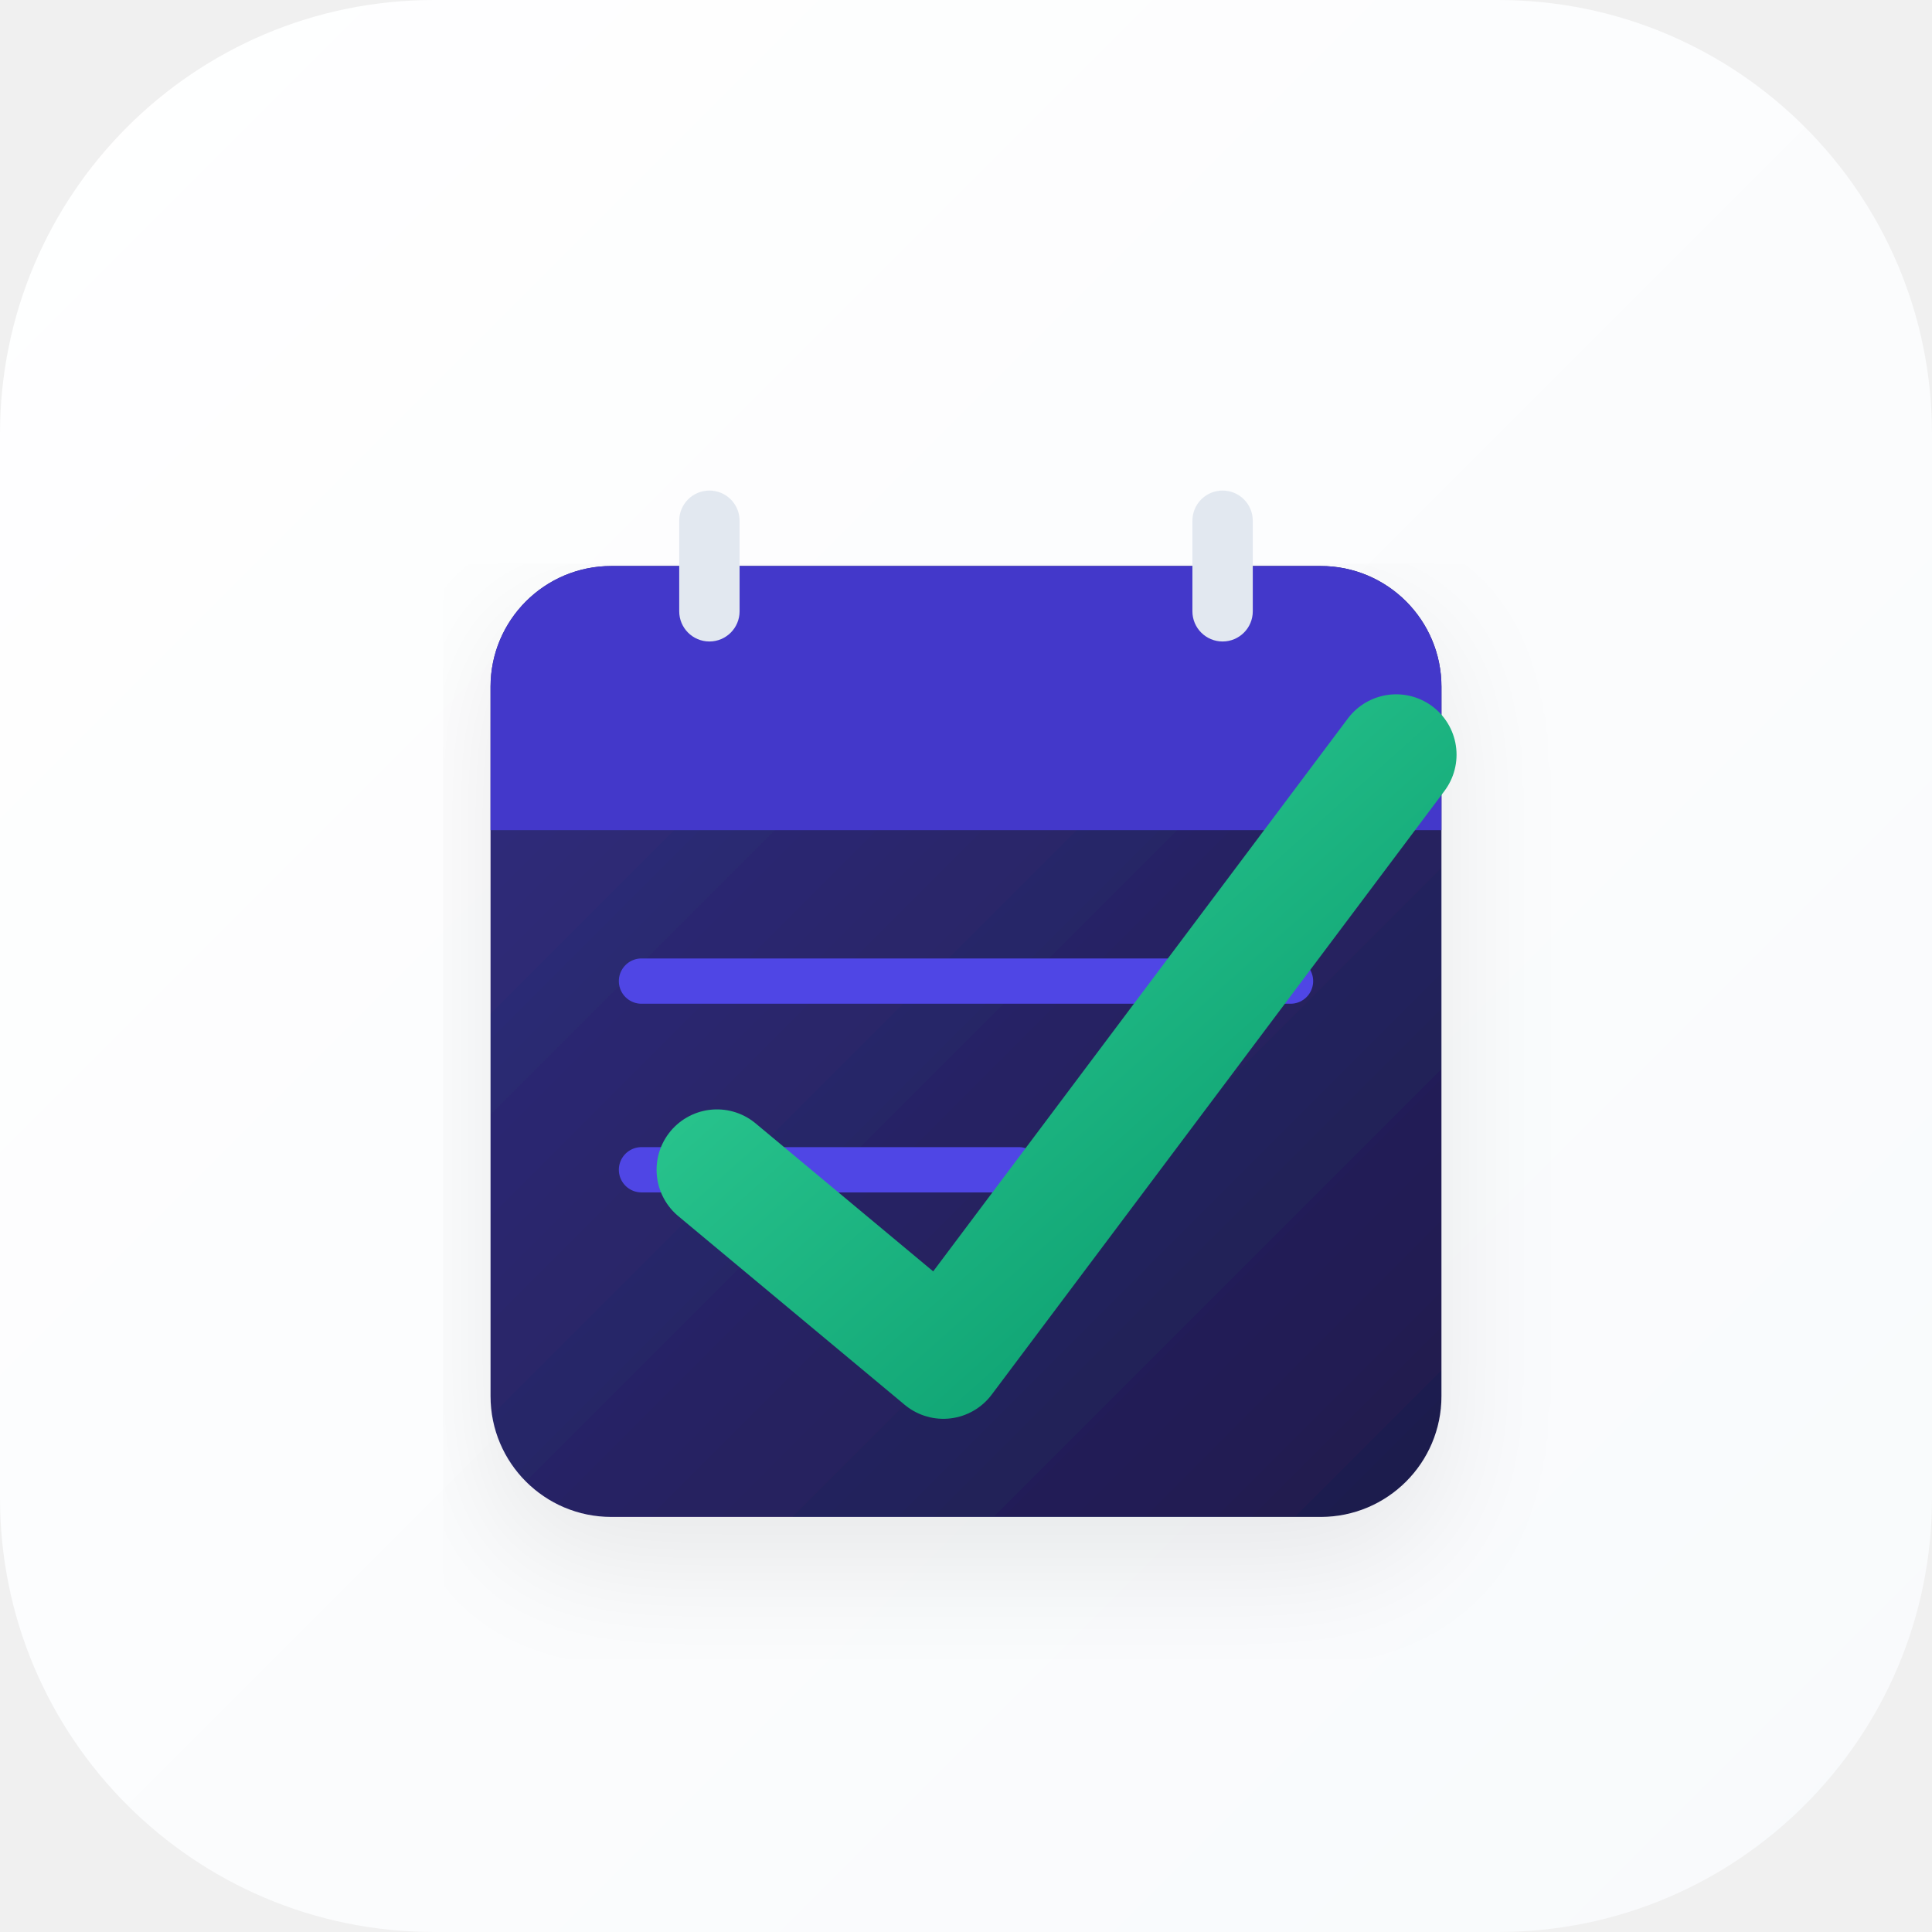
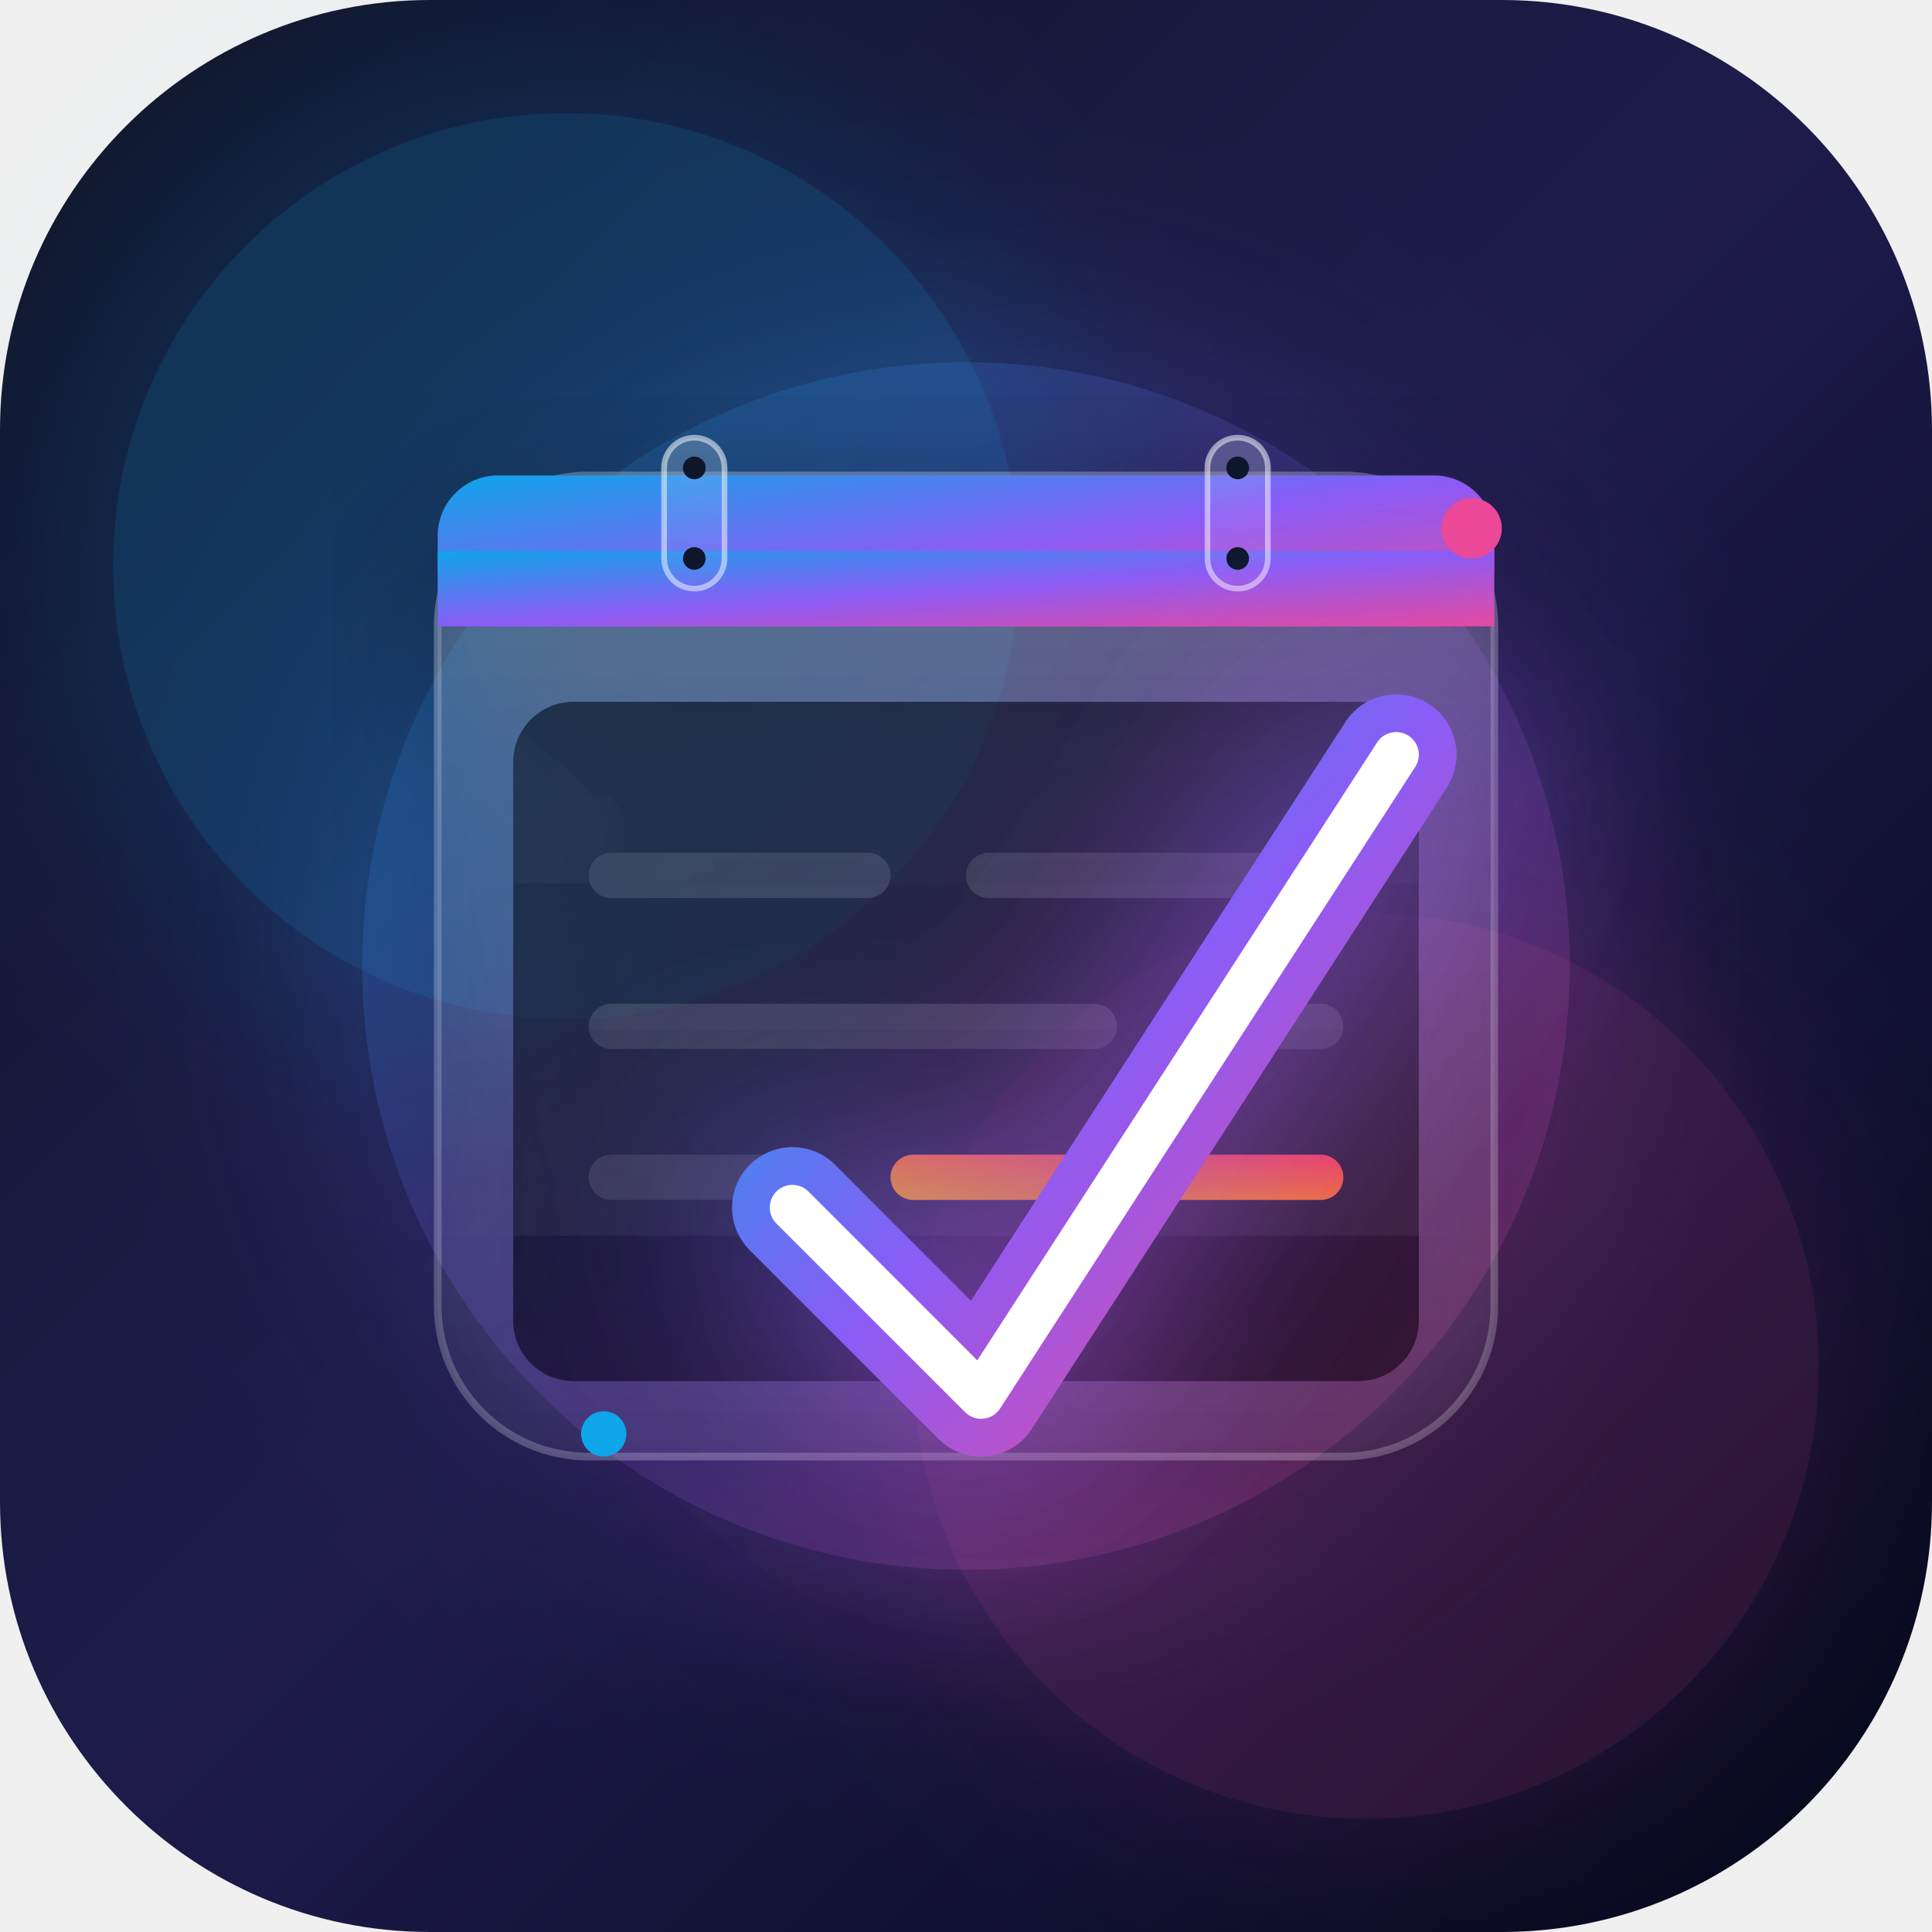
<svg xmlns="http://www.w3.org/2000/svg" viewBox="0 0 512 512">
  <defs>
-     <linearGradient id="bg" x1="0%" y1="0%" x2="100%" y2="100%">
-       <stop offset="0%" stop-color="#ffffff" />
-       <stop offset="100%" stop-color="#f8fafc" />
+     <linearGradient id="app-bg" x1="0%" y1="0%" x2="100%" y2="100%">
+       <stop offset="0%" stop-color="#0f172a" />
+       <stop offset="50%" stop-color="#1e1b4b" />
+       <stop offset="100%" stop-color="#020617" />
    </linearGradient>
-     <linearGradient id="primary" x1="0%" y1="0%" x2="100%" y2="100%">
-       <stop offset="0%" stop-color="#312e81" />
-       <stop offset="100%" stop-color="#1e1b4b" />
+     <linearGradient id="glass-gradient" x1="0%" y1="0%" x2="0%" y2="100%">
+       <stop offset="0%" stop-color="#ffffff" stop-opacity="0.15" />
+       <stop offset="100%" stop-color="#ffffff" stop-opacity="0.02" />
    </linearGradient>
-     <linearGradient id="accent" x1="0%" y1="0%" x2="100%" y2="100%">
-       <stop offset="0%" stop-color="#34d399" />
-       <stop offset="100%" stop-color="#059669" />
+     <linearGradient id="glow-accent" x1="0%" y1="0%" x2="100%" y2="100%">
+       <stop offset="0%" stop-color="#0ea5e9" />
+       <stop offset="50%" stop-color="#8b5cf6" />
+       <stop offset="100%" stop-color="#ec4899" />
    </linearGradient>
-     <filter id="shadow" x="-5%" y="-5%" width="120%" height="120%">
-       <feDropShadow dx="0" dy="12" stdDeviation="16" flood-color="#0f172a" flood-opacity="0.08" />
+     <linearGradient id="warm-accent" x1="0%" y1="100%" x2="100%" y2="0%">
+       <stop offset="0%" stop-color="#f59e0b" />
+       <stop offset="100%" stop-color="#f43f5e" />
+     </linearGradient>
+     <filter id="glow-blur" x="-50%" y="-50%" width="200%" height="200%">
+       <feGaussianBlur stdDeviation="32" result="blur" />
+       <feComposite in="SourceGraphic" in2="blur" operator="over" />
+     </filter>
+     <filter id="soft-shadow" x="-10%" y="-10%" width="120%" height="120%">
+       <feDropShadow dx="0" dy="16" stdDeviation="24" flood-color="#000000" flood-opacity="0.5" />
    </filter>
  </defs>
-   <rect width="512" height="512" rx="115" fill="url(#bg)" />
-   <rect x="130" y="150" width="252" height="252" rx="32" fill="url(#primary)" filter="url(#shadow)" />
-   <path d="M130 182 C130 164.327 144.327 150 162 150 L350 150 C367.673 150 382 164.327 382 182 L382 220 L130 220 Z" fill="#4338ca" />
-   <line x1="170" y1="260" x2="342" y2="260" stroke="#4f46e5" stroke-width="12" stroke-linecap="round" />
-   <line x1="170" y1="310" x2="270" y2="310" stroke="#4f46e5" stroke-width="12" stroke-linecap="round" />
-   <path d="M 190 310 L 250 360 L 370 200" fill="none" stroke="url(#accent)" stroke-width="32" stroke-linecap="round" stroke-linejoin="round" />
-   <rect x="180" y="130" width="16" height="40" rx="8" fill="#e2e8f0" />
-   <rect x="316" y="130" width="16" height="40" rx="8" fill="#e2e8f0" />
+   <rect width="512" height="512" rx="114" fill="url(#app-bg)" />
+   <circle cx="256" cy="256" r="160" fill="url(#glow-accent)" opacity="0.3" filter="url(#glow-blur)" />
+   <circle cx="150" cy="150" r="120" fill="#0ea5e9" opacity="0.2" filter="url(#glow-blur)" />
+   <circle cx="362" cy="362" r="120" fill="#ec4899" opacity="0.15" filter="url(#glow-blur)" />
+   <g transform="translate(116, 126)" filter="url(#soft-shadow)">
+     <path d="M40 0 L240 0 C262.091 0 280 17.909 280 40 L280 220 C280 242.091 262.091 260 240 260 L40 260 C17.909 260 0 242.091 0 220 L0 40 C0 17.909 17.909 0 40 0 Z" fill="url(#glass-gradient)" stroke="rgba(255,255,255,0.2)" stroke-width="2" />
+     <rect x="20" y="60" width="240" height="180" rx="16" fill="rgba(0,0,0,0.4)" />
+     <rect x="0" y="0" width="280" height="40" rx="16" fill="url(#glow-accent)" />
+     <rect x="0" y="20" width="280" height="20" fill="url(#glow-accent)" />
+     <rect x="40" y="100" width="80" height="12" rx="6" fill="rgba(255,255,255,0.1)" />
+     <rect x="140" y="100" width="100" height="12" rx="6" fill="rgba(255,255,255,0.1)" />
+     <rect x="40" y="140" width="140" height="12" rx="6" fill="rgba(255,255,255,0.1)" />
+     <rect x="200" y="140" width="40" height="12" rx="6" fill="rgba(255,255,255,0.1)" />
+     <rect x="40" y="180" width="60" height="12" rx="6" fill="rgba(255,255,255,0.1)" />
+     <rect x="120" y="180" width="120" height="12" rx="6" fill="url(#warm-accent)" />
+     <g transform="translate(60, -10)">
+       <rect x="0" y="0" width="16" height="40" rx="8" fill="url(#glass-gradient)" stroke="rgba(255,255,255,0.5)" stroke-width="1.5" />
+       <circle cx="8" cy="8" r="3" fill="#0f172a" />
+       <circle cx="8" cy="32" r="3" fill="#0f172a" />
+     </g>
+     <g transform="translate(204, -10)">
+       <rect x="0" y="0" width="16" height="40" rx="8" fill="url(#glass-gradient)" stroke="rgba(255,255,255,0.5)" stroke-width="1.5" />
+       <circle cx="8" cy="8" r="3" fill="#0f172a" />
+       <circle cx="8" cy="32" r="3" fill="#0f172a" />
+     </g>
+   </g>
+   <path d="M 210 320 L 260 370 L 370 200" fill="none" stroke="url(#glow-accent)" stroke-width="32" stroke-linecap="round" stroke-linejoin="round" filter="url(#glow-blur)" />
+   <path d="M 210 320 L 260 370 L 370 200" fill="none" stroke="#ffffff" stroke-width="12" stroke-linecap="round" stroke-linejoin="round" />
+   <circle cx="160" cy="380" r="6" fill="#0ea5e9" />
+   <circle cx="390" cy="140" r="8" fill="#ec4899" />
</svg>
